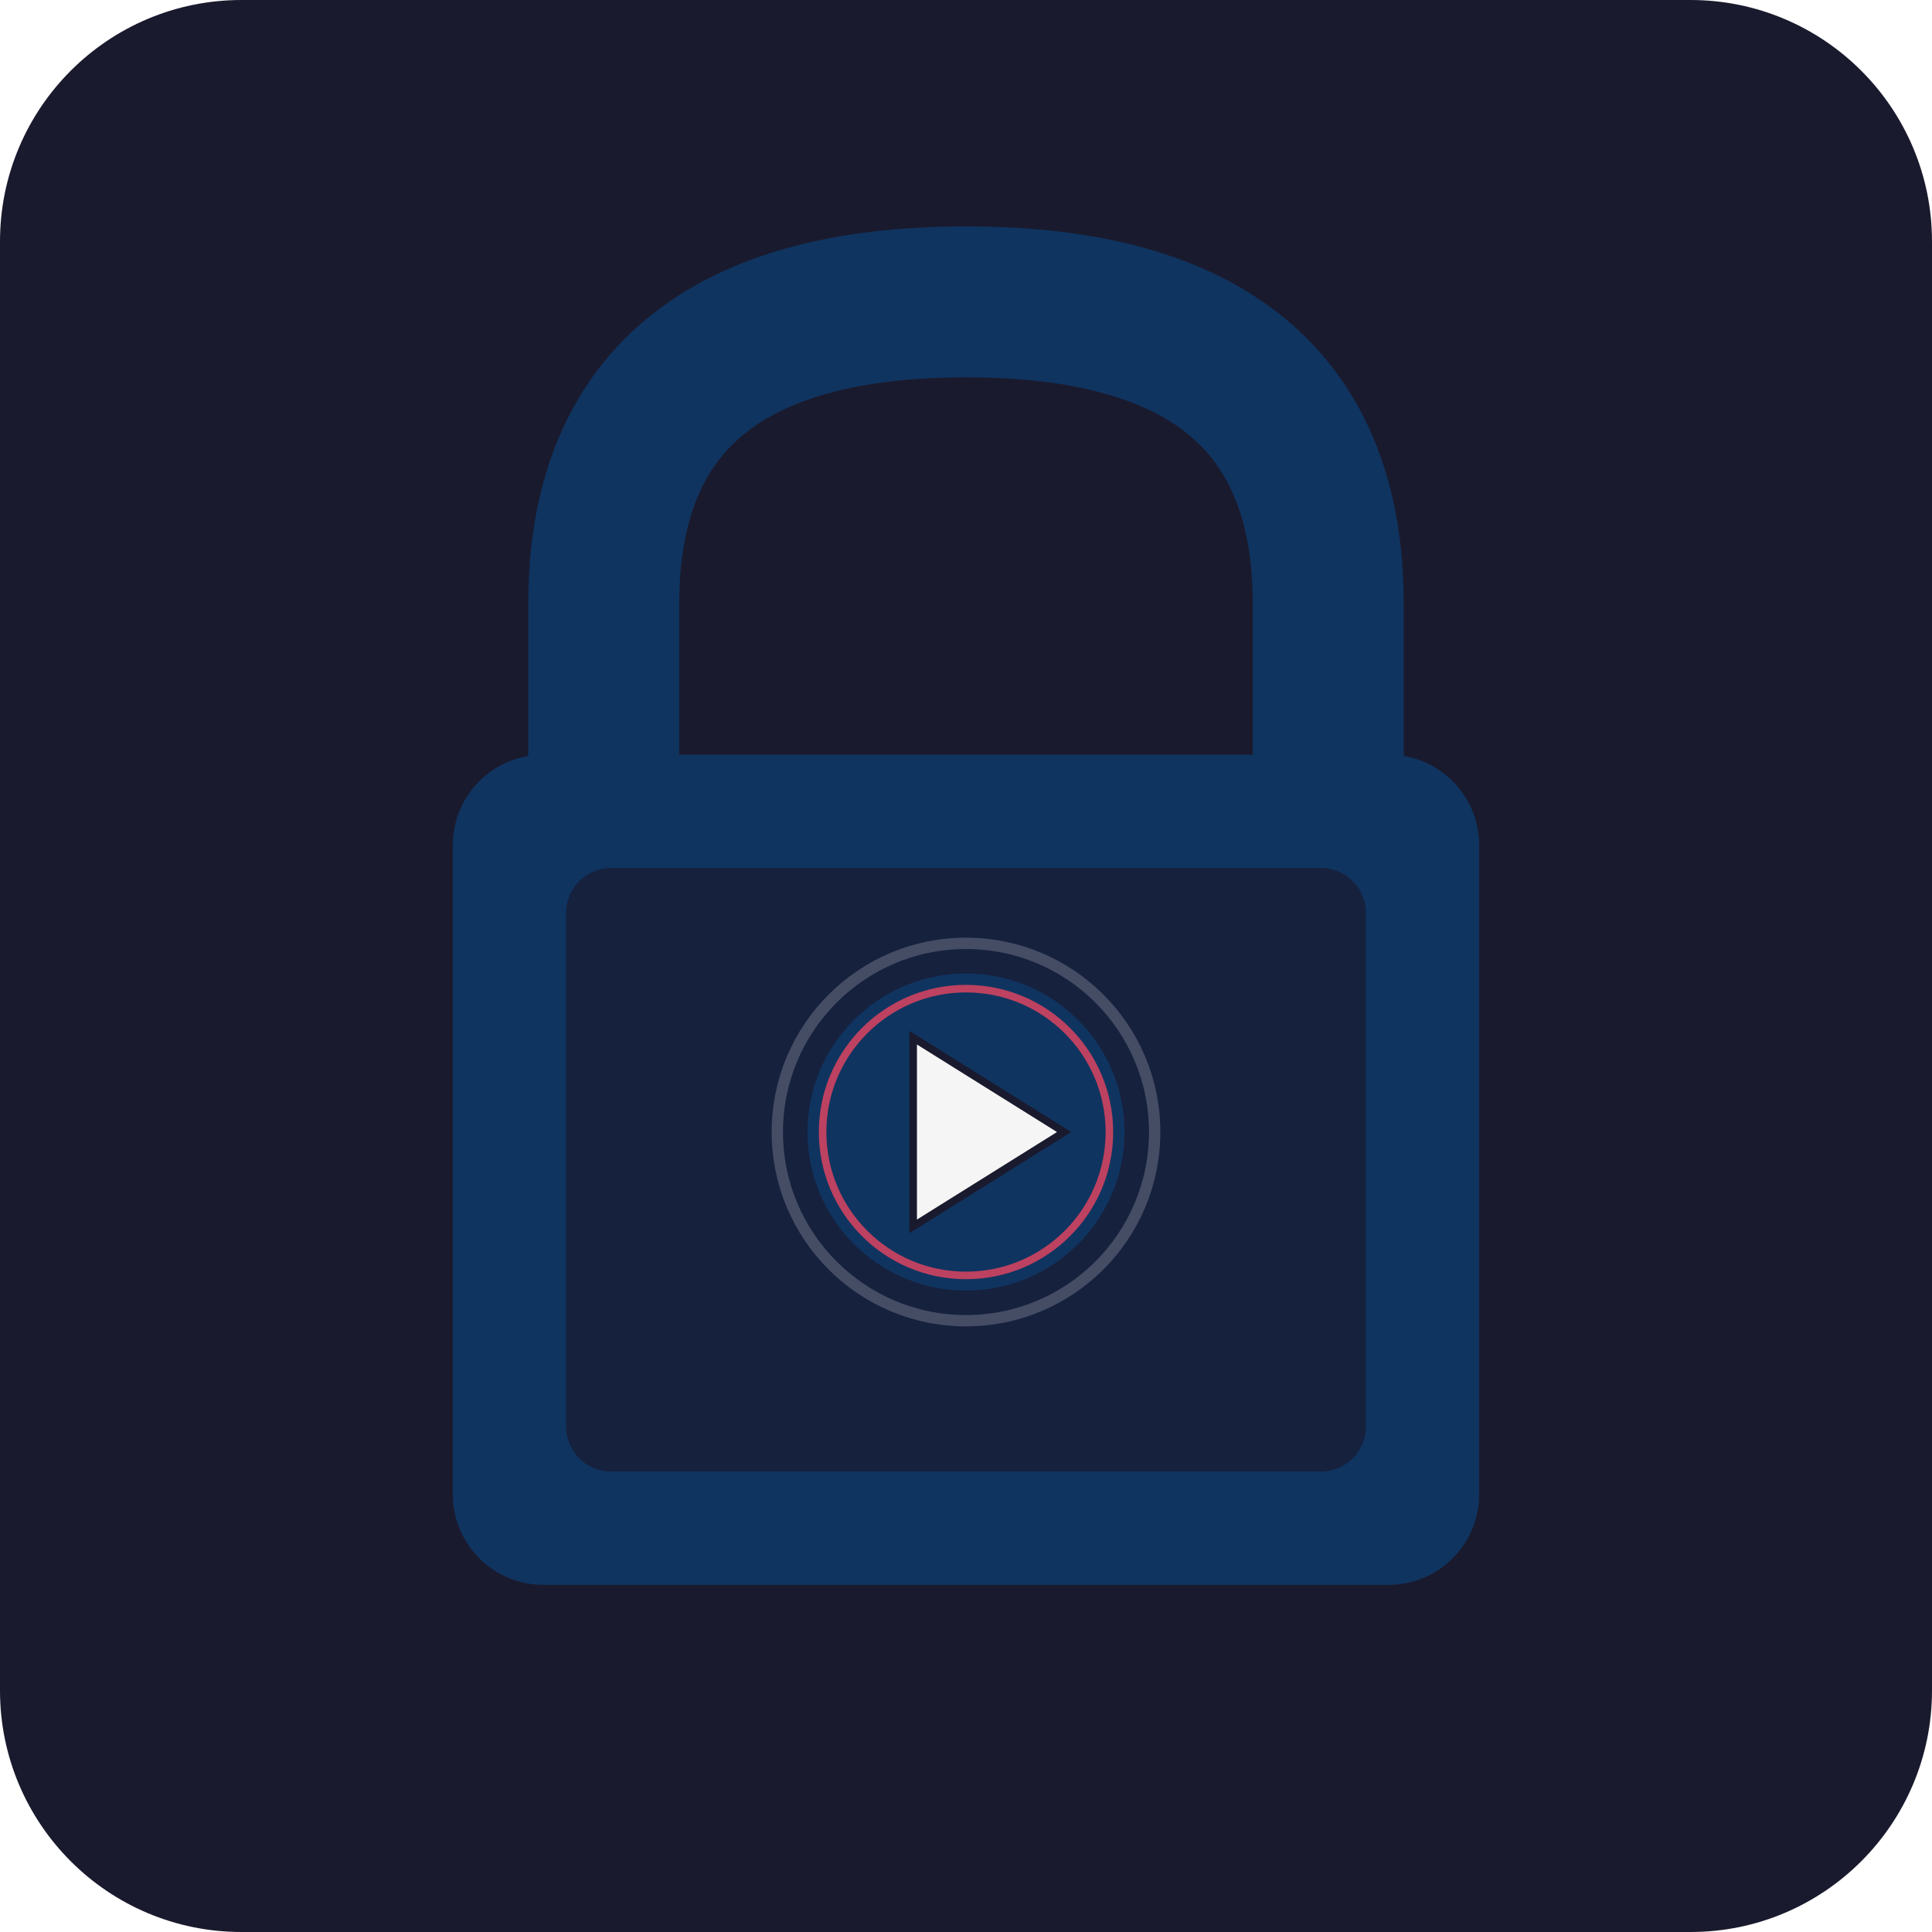
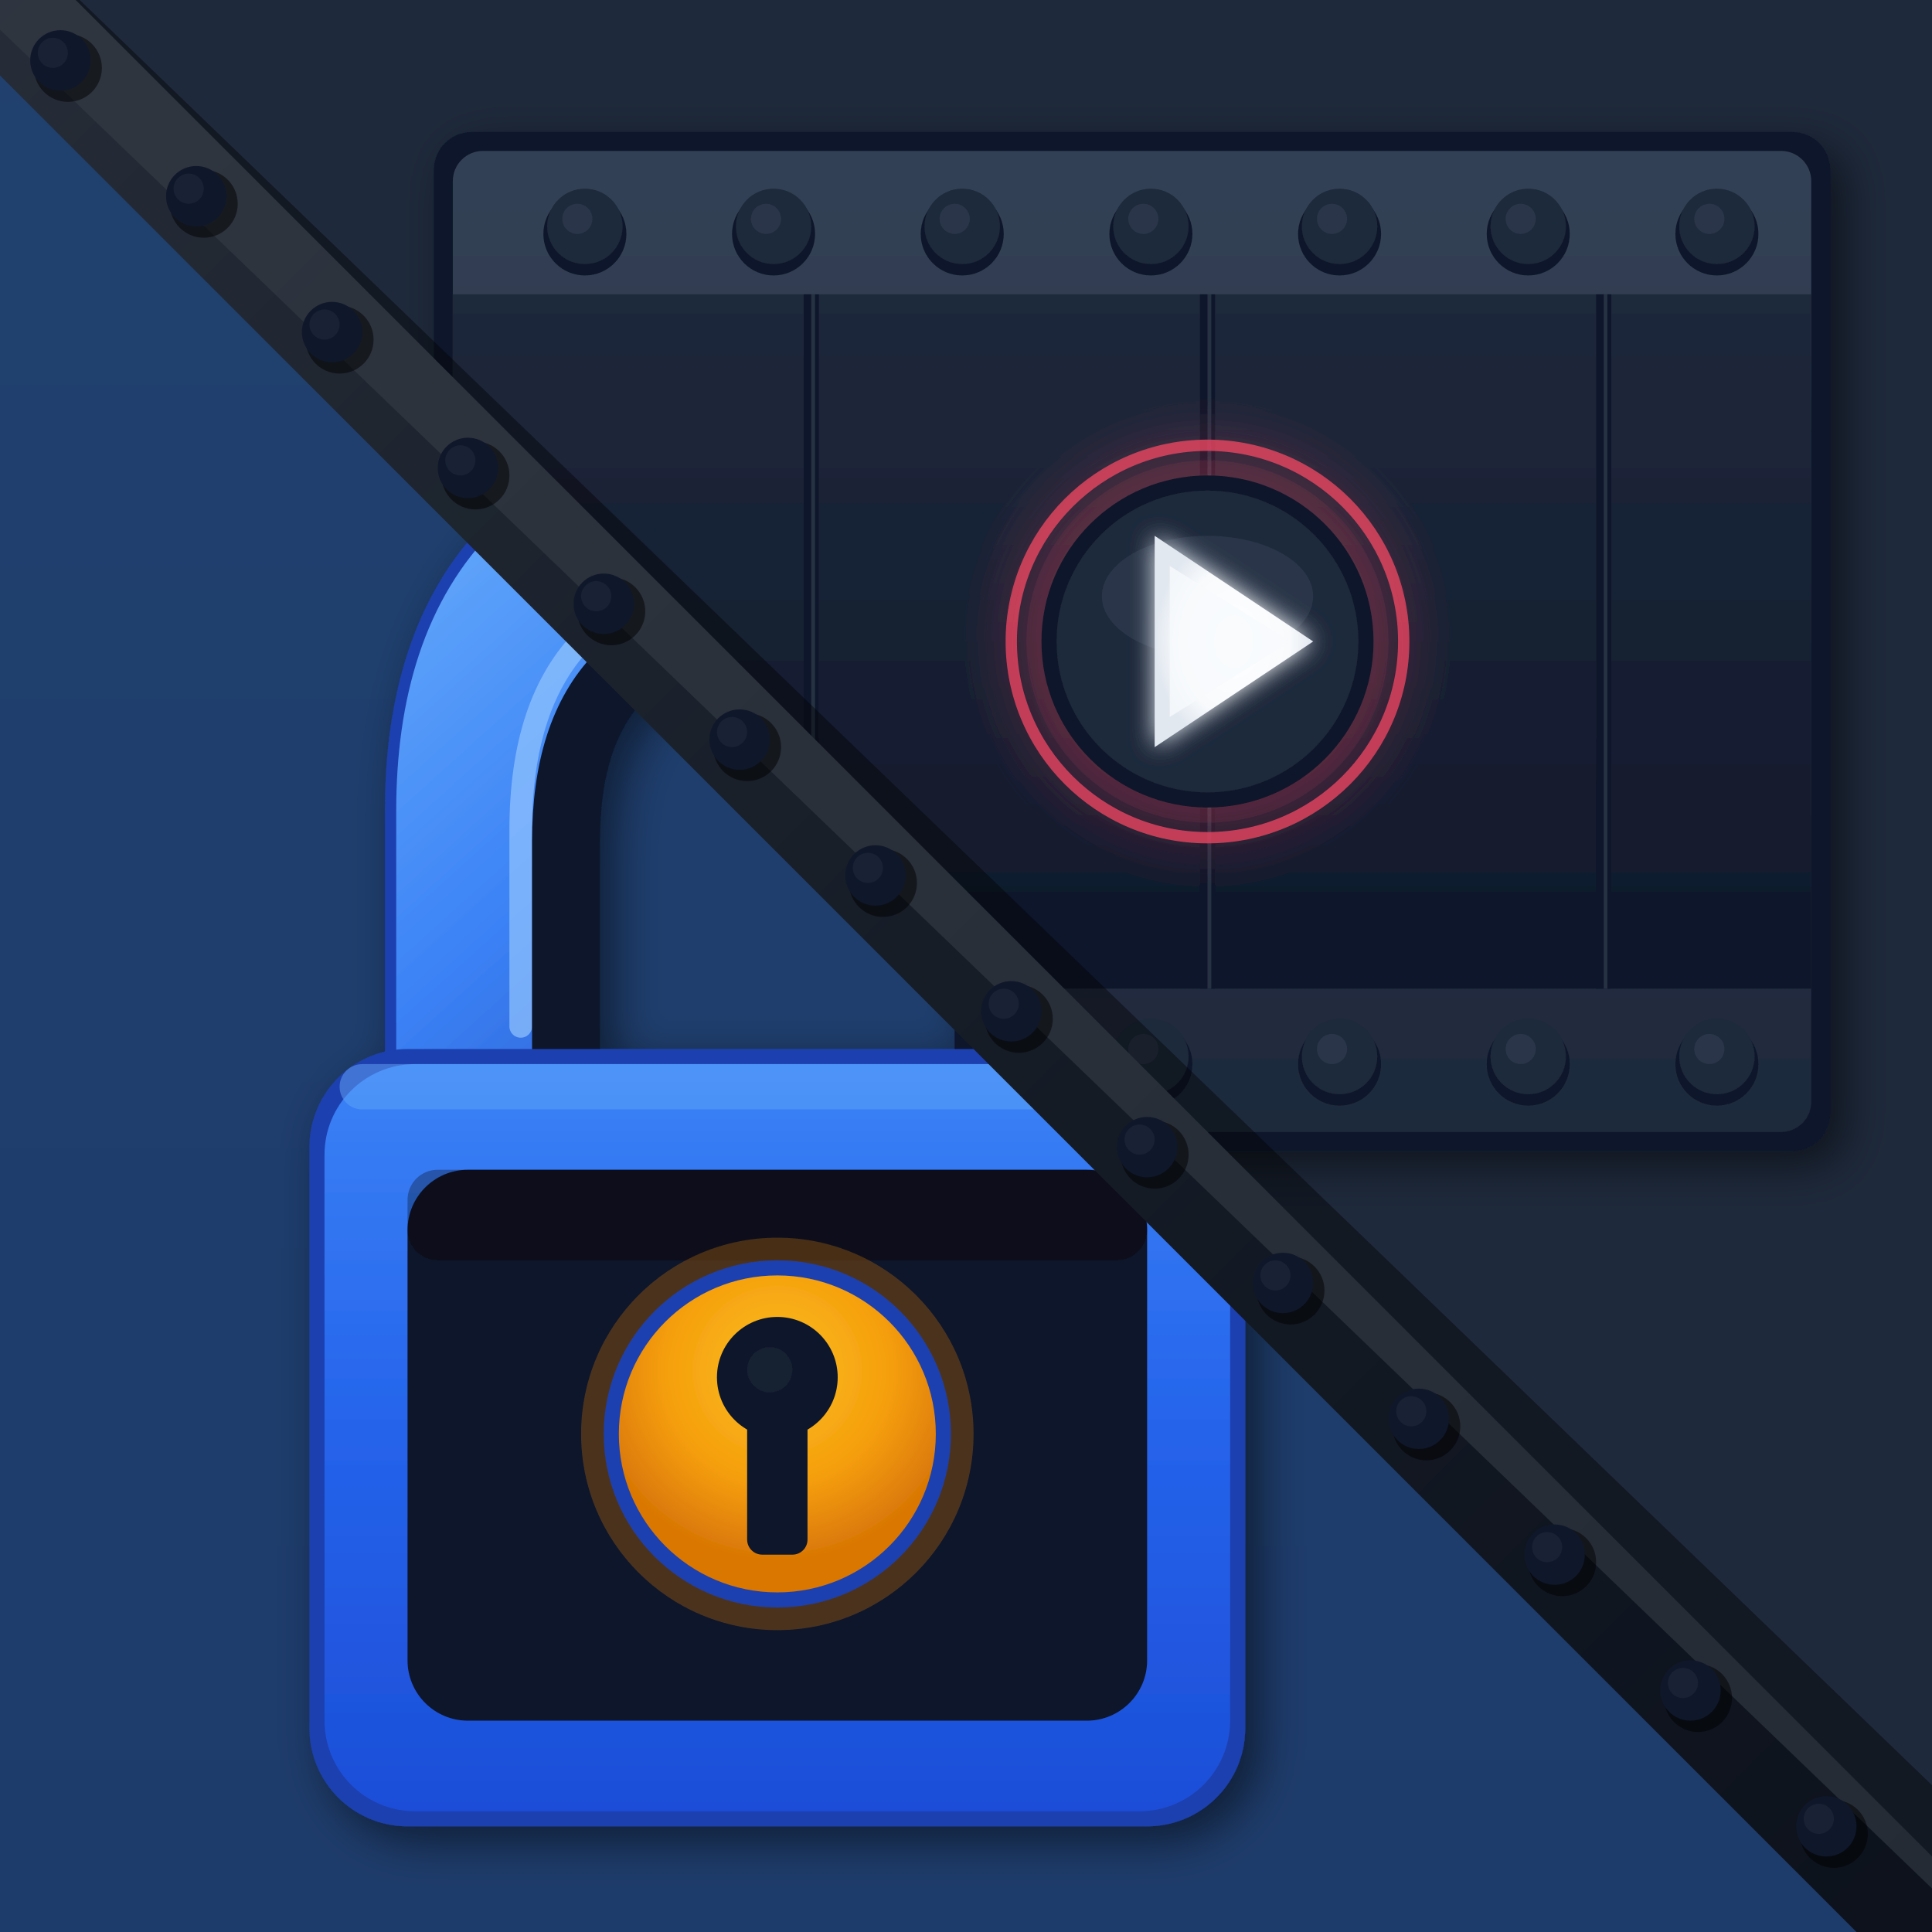
<svg xmlns="http://www.w3.org/2000/svg" viewBox="0 0 512 512">
-   <rect width="512" height="512" rx="64" fill="#1a1a2e" />
-   <path d="M160 200 L160 160 Q160 80 256 80 Q352 80 352 160 L352 200" fill="none" stroke="#0f3460" stroke-width="40" stroke-linecap="round" />
-   <rect x="120" y="200" width="272" height="220" rx="24" fill="#0f3460" />
-   <rect x="150" y="230" width="212" height="160" rx="12" fill="#16213e" />
-   <circle cx="256" cy="300" r="50" fill="none" stroke="rgba(255,255,255,0.2)" stroke-width="3" />
-   <circle cx="256" cy="300" r="42" fill="#0f3460" />
-   <path d="M242 275 L242 325 L282 300 Z" fill="#f5f5f5" stroke="#1a1a2e" stroke-width="2" />
-   <circle cx="256" cy="300" r="38" fill="none" stroke="#e94560" stroke-width="2" opacity="0.8" />
+   <defs>
+     <clipPath id="leftHalf">
+       <polygon points="0,0 0,512 512,512 0,0" />
+     </clipPath>
+     <clipPath id="rightHalf">
+       <polygon points="0,0 512,0 512,512 0,0" />
+     </clipPath>
+     <linearGradient id="lockBodyGradient" x1="0%" y1="0%" x2="0%" y2="100%">
+       <stop offset="0%" stop-color="#3b82f6" />
+       <stop offset="50%" stop-color="#2563eb" />
+       <stop offset="100%" stop-color="#1d4ed8" />
+     </linearGradient>
+     <linearGradient id="shackleGradient" x1="0%" y1="0%" x2="100%" y2="100%">
+       <stop offset="0%" stop-color="#60a5fa" />
+       <stop offset="40%" stop-color="#3b82f6" />
+       <stop offset="100%" stop-color="#1e40af" />
+     </linearGradient>
+     <linearGradient id="filmGradient" x1="0%" y1="0%" x2="0%" y2="100%">
+       <stop offset="0%" stop-color="#334155" />
+       <stop offset="100%" stop-color="#1e293b" />
+     </linearGradient>
+     <linearGradient id="frameGradient" x1="0%" y1="0%" x2="0%" y2="100%">
+       <stop offset="0%" stop-color="#1e293b" />
+       <stop offset="100%" stop-color="#0f172a" />
+     </linearGradient>
+     <radialGradient id="playGlow" cx="50%" cy="50%" r="50%">
+       <stop offset="0%" stop-color="#ffffff" />
+       <stop offset="70%" stop-color="#f8fafc" />
+       <stop offset="100%" stop-color="#e2e8f0" />
+     </radialGradient>
+     <radialGradient id="keyholeGlow" cx="50%" cy="30%" r="60%">
+       <stop offset="0%" stop-color="#fbbf24" />
+       <stop offset="60%" stop-color="#f59e0b" />
+       <stop offset="100%" stop-color="#d97706" />
+     </radialGradient>
+     <radialGradient id="playRedGlow" cx="50%" cy="50%" r="50%">
+       <stop offset="0%" stop-color="#e94560" stop-opacity="0.6" />
+       <stop offset="70%" stop-color="#e94560" stop-opacity="0.2" />
+       <stop offset="100%" stop-color="#e94560" stop-opacity="0" />
+     </radialGradient>
+     <linearGradient id="filmStripGradient" x1="0%" y1="0%" x2="100%" y2="100%">
+       <stop offset="0%" stop-color="#374151" />
+       <stop offset="50%" stop-color="#1f2937" />
+       <stop offset="100%" stop-color="#111827" />
+     </linearGradient>
+     <filter id="dropShadow" x="-20%" y="-20%" width="140%" height="140%">
+       <feDropShadow dx="4" dy="4" stdDeviation="6" flood-color="#000000" flood-opacity="0.5" />
+     </filter>
+     <filter id="playButtonGlow" x="-50%" y="-50%" width="200%" height="200%">
+       <feGaussianBlur stdDeviation="3" result="blur" />
+       <feMerge>
+         <feMergeNode in="blur" />
+         <feMergeNode in="SourceGraphic" />
+       </feMerge>
+     </filter>
+   </defs>
+   <rect width="512" height="512" rx="64" fill="#0f172a" />
+   <g clip-path="url(#leftHalf)">
+     <rect width="512" height="512" fill="#1e3a5f" />
+     <rect width="512" height="512" fill="url(#lockBodyGradient)" opacity="0.1" />
+     <g transform="translate(-50, 60)" filter="url(#dropShadow)">
+       <path d="M176 220 L176 155 Q176 75 256 75 Q336 75 336 155 L336 220" fill="none" stroke="#1e40af" stroke-width="48" stroke-linecap="round" />
+       <path d="M176 220 L176 155 Q176 75 256 75 Q336 75 336 155 L336 220" fill="none" stroke="url(#shackleGradient)" stroke-width="42" stroke-linecap="round" />
+       <path d="M188 212 L188 160 Q188 92 256 92 Q324 92 324 160 L324 212" fill="none" stroke="#93c5fd" stroke-width="6" stroke-linecap="round" opacity="0.7" />
+       <path d="M200 220 L200 163 Q200 105 256 105 Q312 105 312 163 L312 220" fill="none" stroke="#0f172a" stroke-width="18" stroke-linecap="round" />
+       <rect x="132" y="218" width="248" height="206" rx="26" fill="#1e40af" />
+       <rect x="136" y="222" width="240" height="198" rx="24" fill="url(#lockBodyGradient)" />
+       <rect x="140" y="222" width="232" height="12" rx="6" fill="#60a5fa" opacity="0.5" />
+       <rect x="158" y="250" width="196" height="146" rx="16" fill="#0f172a" />
+       <rect x="158" y="250" width="196" height="24" rx="8" fill="#000000" opacity="0.3" />
+       <circle cx="256" cy="320" r="52" fill="#d97706" opacity="0.3" />
+       <circle cx="256" cy="320" r="46" fill="#1e40af" />
+       <circle cx="256" cy="320" r="42" fill="url(#keyholeGlow)" />
+       <circle cx="256" cy="305" r="16" fill="#0f172a" />
+       <rect x="248" y="312" width="16" height="40" rx="4" fill="#0f172a" />
+       <circle cx="254" cy="303" r="6" fill="#1e293b" opacity="0.5" />
+     </g>
+   </g>
+   <g clip-path="url(#rightHalf)">
+     <rect width="512" height="512" fill="#1e293b" />
+     <g transform="translate(40, -60)" filter="url(#dropShadow)">
+       <rect x="75" y="95" width="370" height="270" rx="10" fill="#0f172a" />
+       <rect x="80" y="100" width="360" height="260" rx="8" fill="url(#filmGradient)" />
+       <g>
+         <g fill="#0f172a">
+           <circle cx="115" cy="122" r="11" />
+           <circle cx="165" cy="122" r="11" />
+           <circle cx="215" cy="122" r="11" />
+           <circle cx="265" cy="122" r="11" />
+           <circle cx="315" cy="122" r="11" />
+           <circle cx="365" cy="122" r="11" />
+           <circle cx="415" cy="122" r="11" />
+         </g>
+         <g fill="#1e293b">
+           <circle cx="115" cy="120" r="10" />
+           <circle cx="165" cy="120" r="10" />
+           <circle cx="215" cy="120" r="10" />
+           <circle cx="265" cy="120" r="10" />
+           <circle cx="315" cy="120" r="10" />
+           <circle cx="365" cy="120" r="10" />
+           <circle cx="415" cy="120" r="10" />
+         </g>
+         <g fill="#334155" opacity="0.5">
+           <circle cx="113" cy="118" r="4" />
+           <circle cx="163" cy="118" r="4" />
+           <circle cx="213" cy="118" r="4" />
+           <circle cx="263" cy="118" r="4" />
+           <circle cx="313" cy="118" r="4" />
+           <circle cx="363" cy="118" r="4" />
+           <circle cx="413" cy="118" r="4" />
+         </g>
+       </g>
+       <g>
+         <g fill="#0f172a">
+           <circle cx="115" cy="342" r="11" />
+           <circle cx="165" cy="342" r="11" />
+           <circle cx="215" cy="342" r="11" />
+           <circle cx="265" cy="342" r="11" />
+           <circle cx="315" cy="342" r="11" />
+           <circle cx="365" cy="342" r="11" />
+           <circle cx="415" cy="342" r="11" />
+         </g>
+         <g fill="#1e293b">
+           <circle cx="115" cy="340" r="10" />
+           <circle cx="165" cy="340" r="10" />
+           <circle cx="215" cy="340" r="10" />
+           <circle cx="265" cy="340" r="10" />
+           <circle cx="315" cy="340" r="10" />
+           <circle cx="365" cy="340" r="10" />
+           <circle cx="415" cy="340" r="10" />
+         </g>
+         <g fill="#334155" opacity="0.5">
+           <circle cx="113" cy="338" r="4" />
+           <circle cx="163" cy="338" r="4" />
+           <circle cx="213" cy="338" r="4" />
+           <circle cx="263" cy="338" r="4" />
+           <circle cx="313" cy="338" r="4" />
+           <circle cx="363" cy="338" r="4" />
+           <circle cx="413" cy="338" r="4" />
+         </g>
+       </g>
+       <rect x="80" y="138" width="360" height="184" fill="url(#frameGradient)" />
+       <g>
+         <rect x="173" y="138" width="4" height="184" fill="#0f172a" />
+         <rect x="175" y="138" width="1" height="184" fill="#475569" opacity="0.4" />
+         <rect x="278" y="138" width="4" height="184" fill="#0f172a" />
+         <rect x="280" y="138" width="1" height="184" fill="#475569" opacity="0.4" />
+         <rect x="383" y="138" width="4" height="184" fill="#0f172a" />
+         <rect x="385" y="138" width="1" height="184" fill="#475569" opacity="0.4" />
+       </g>
+       <circle cx="280" cy="230" r="65" fill="url(#playRedGlow)" />
+       <circle cx="280" cy="230" r="52" fill="none" stroke="#e94560" stroke-width="3" opacity="0.8" />
+       <circle cx="280" cy="230" r="48" fill="#e94560" opacity="0.1" />
+       <circle cx="280" cy="230" r="44" fill="#0f172a" />
+       <circle cx="280" cy="230" r="40" fill="#1e293b" />
+       <ellipse cx="280" cy="218" rx="28" ry="16" fill="#334155" opacity="0.5" />
+       <path d="M266 202 L266 258 L308 230 Z" fill="url(#playGlow)" filter="url(#playButtonGlow)" />
+       <path d="M270 210 L270 250 L302 230 Z" fill="#f8fafc" opacity="0.8" />
+     </g>
+   </g>
+   <g>
+     <path d="M-30,-10 L-10,-30 L542,502 L522,522 Z" fill="#000000" opacity="0.4" />
+     <path d="M-20,0 L0,-20 L532,512 L512,532 Z" fill="url(#filmStripGradient)" />
+     <path d="M-20,0 L0,-20 L528,508 L524,512 L-4,4 Z" fill="#4b5563" opacity="0.6" />
+     <path d="M-16,4 L512,532 L532,512 L4,-16 Z" fill="#000000" opacity="0.3" />
+     <g>
+       <g fill="#000000" opacity="0.5">
+         <circle cx="18" cy="18" r="9" />
+         <circle cx="54" cy="54" r="9" />
+         <circle cx="90" cy="90" r="9" />
+         <circle cx="126" cy="126" r="9" />
+         <circle cx="162" cy="162" r="9" />
+         <circle cx="198" cy="198" r="9" />
+         <circle cx="234" cy="234" r="9" />
+         <circle cx="270" cy="270" r="9" />
+         <circle cx="306" cy="306" r="9" />
+         <circle cx="342" cy="342" r="9" />
+         <circle cx="378" cy="378" r="9" />
+         <circle cx="414" cy="414" r="9" />
+         <circle cx="450" cy="450" r="9" />
+         <circle cx="486" cy="486" r="9" />
+       </g>
+       <g fill="#0f172a">
+         <circle cx="16" cy="16" r="8" />
+         <circle cx="52" cy="52" r="8" />
+         <circle cx="88" cy="88" r="8" />
+         <circle cx="124" cy="124" r="8" />
+         <circle cx="160" cy="160" r="8" />
+         <circle cx="196" cy="196" r="8" />
+         <circle cx="232" cy="232" r="8" />
+         <circle cx="268" cy="268" r="8" />
+         <circle cx="304" cy="304" r="8" />
+         <circle cx="340" cy="340" r="8" />
+         <circle cx="376" cy="376" r="8" />
+         <circle cx="412" cy="412" r="8" />
+         <circle cx="448" cy="448" r="8" />
+         <circle cx="484" cy="484" r="8" />
+       </g>
+       <g fill="#1e293b" opacity="0.6">
+         <circle cx="14" cy="14" r="4" />
+         <circle cx="50" cy="50" r="4" />
+         <circle cx="86" cy="86" r="4" />
+         <circle cx="122" cy="122" r="4" />
+         <circle cx="158" cy="158" r="4" />
+         <circle cx="194" cy="194" r="4" />
+         <circle cx="230" cy="230" r="4" />
+         <circle cx="266" cy="266" r="4" />
+         <circle cx="302" cy="302" r="4" />
+         <circle cx="338" cy="338" r="4" />
+         <circle cx="374" cy="374" r="4" />
+         <circle cx="410" cy="410" r="4" />
+         <circle cx="446" cy="446" r="4" />
+         <circle cx="482" cy="482" r="4" />
+       </g>
+     </g>
+   </g>
</svg>
